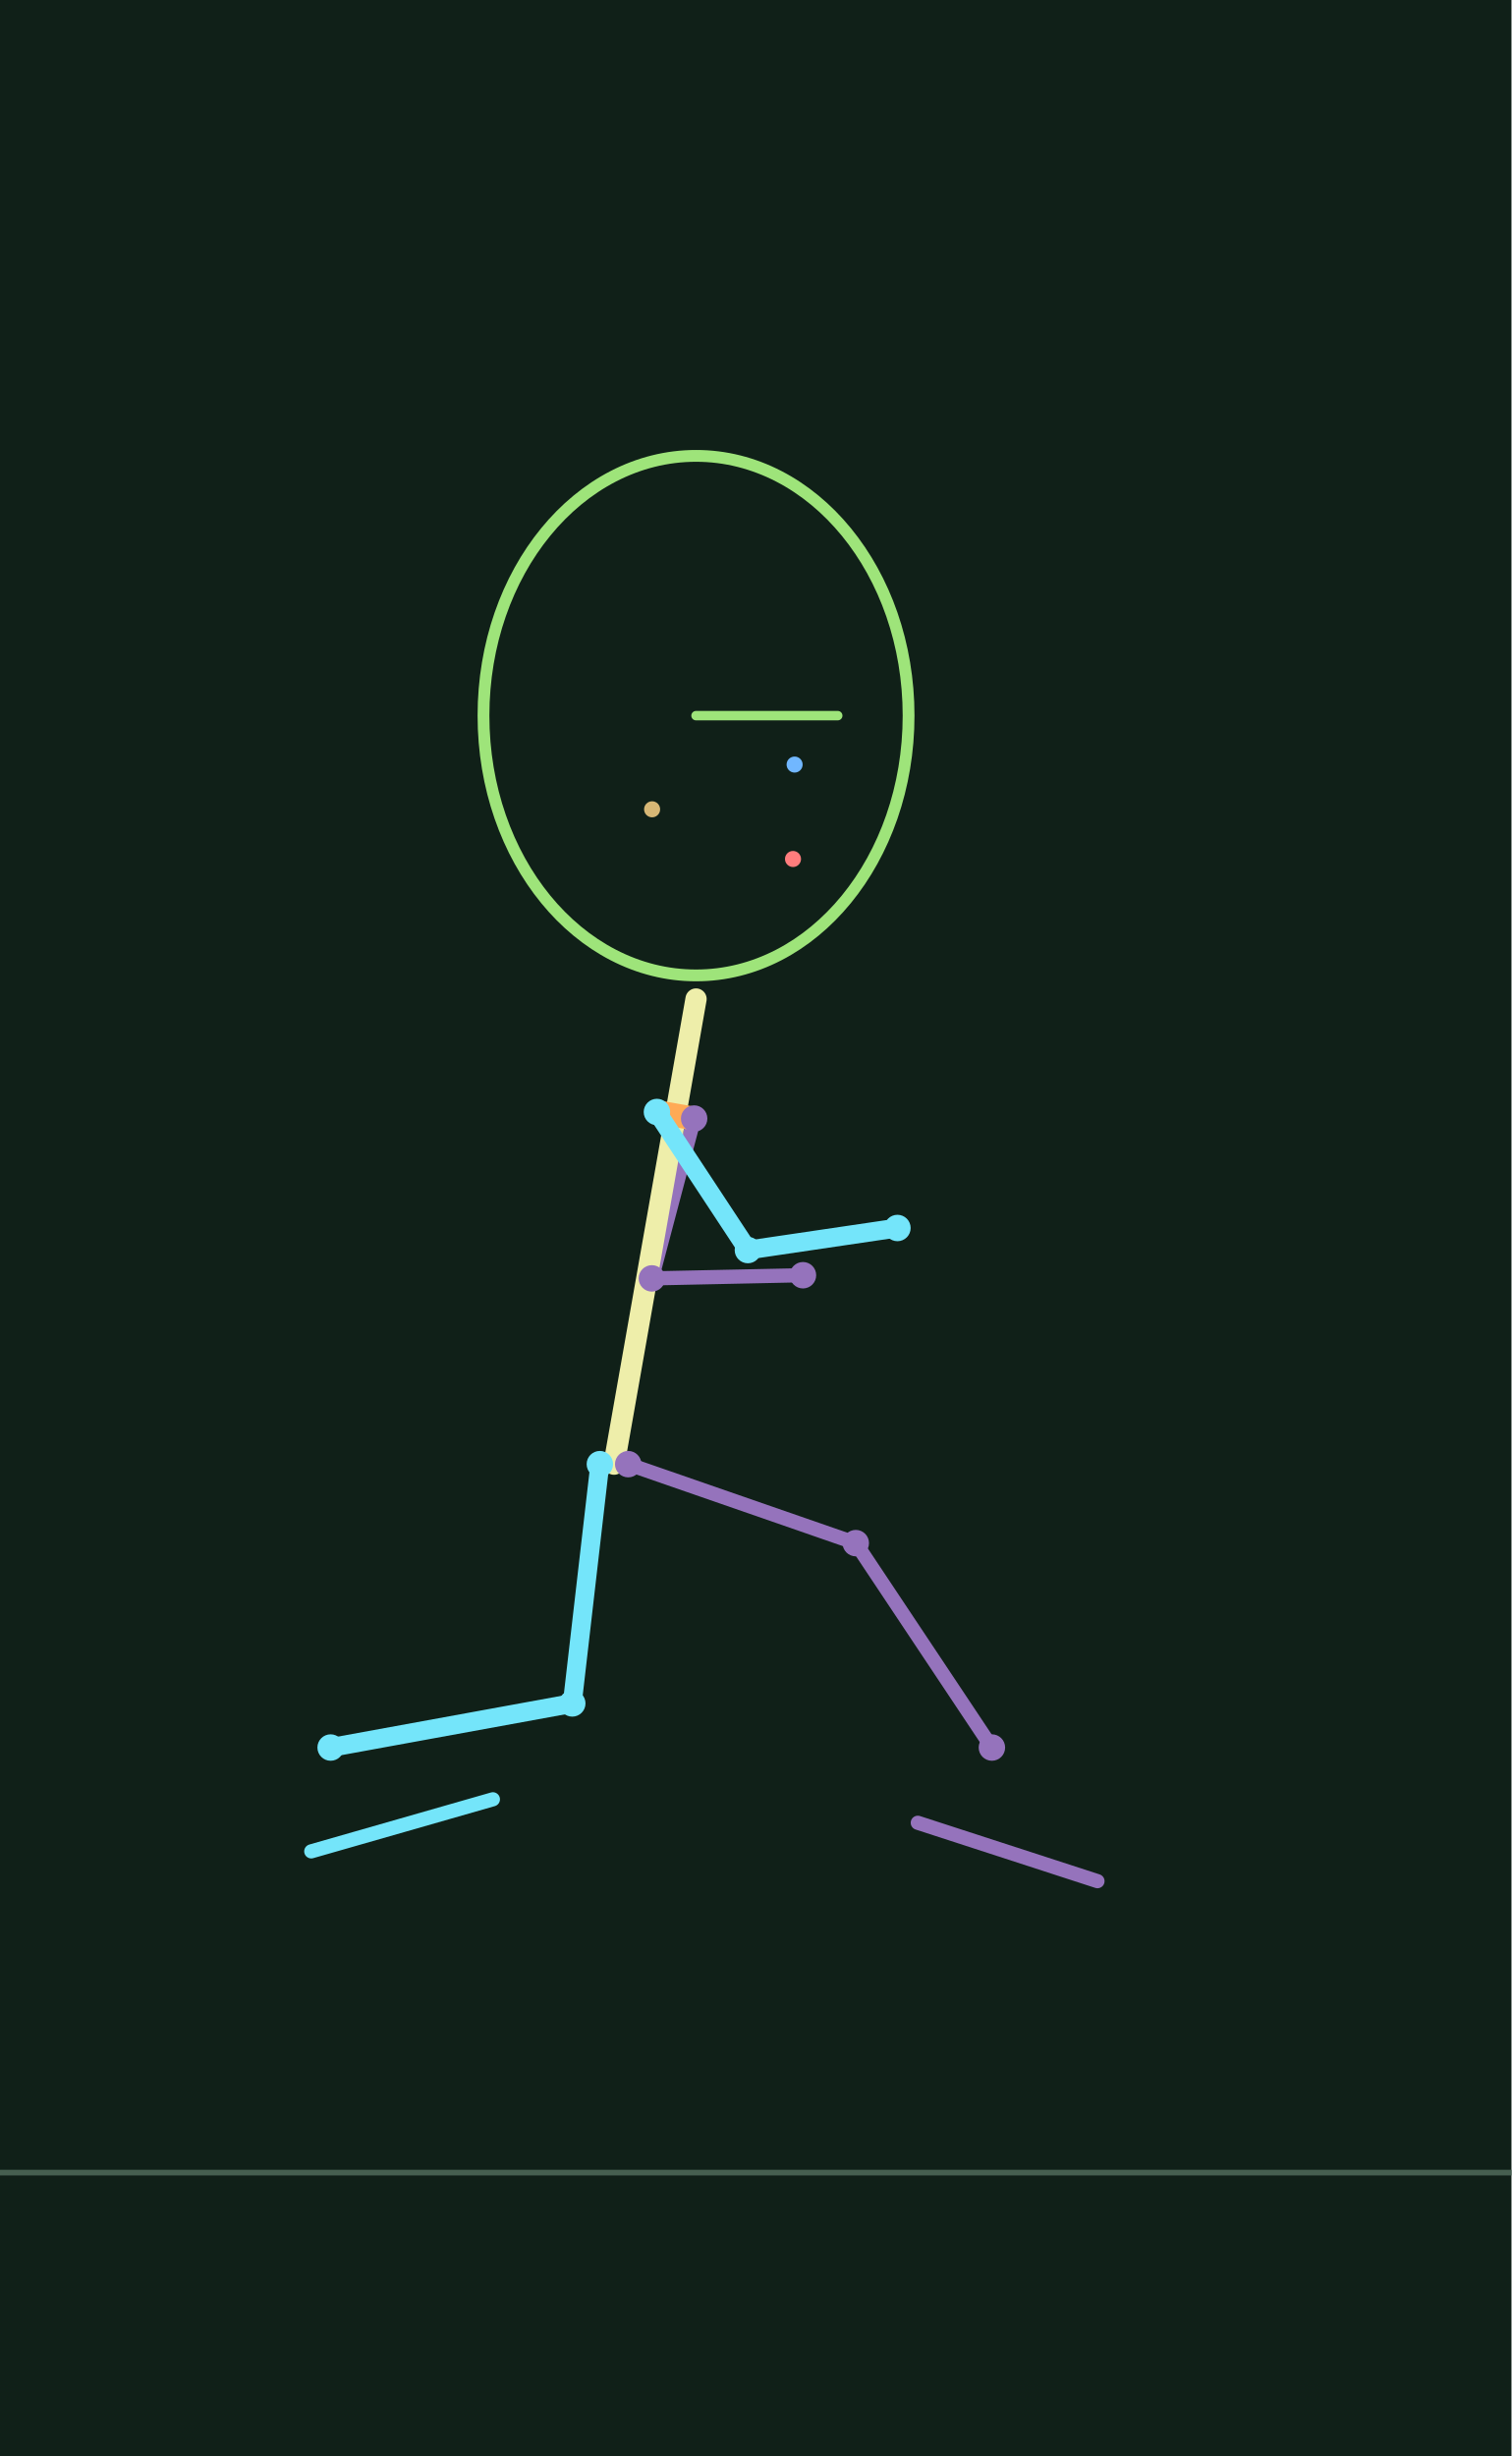
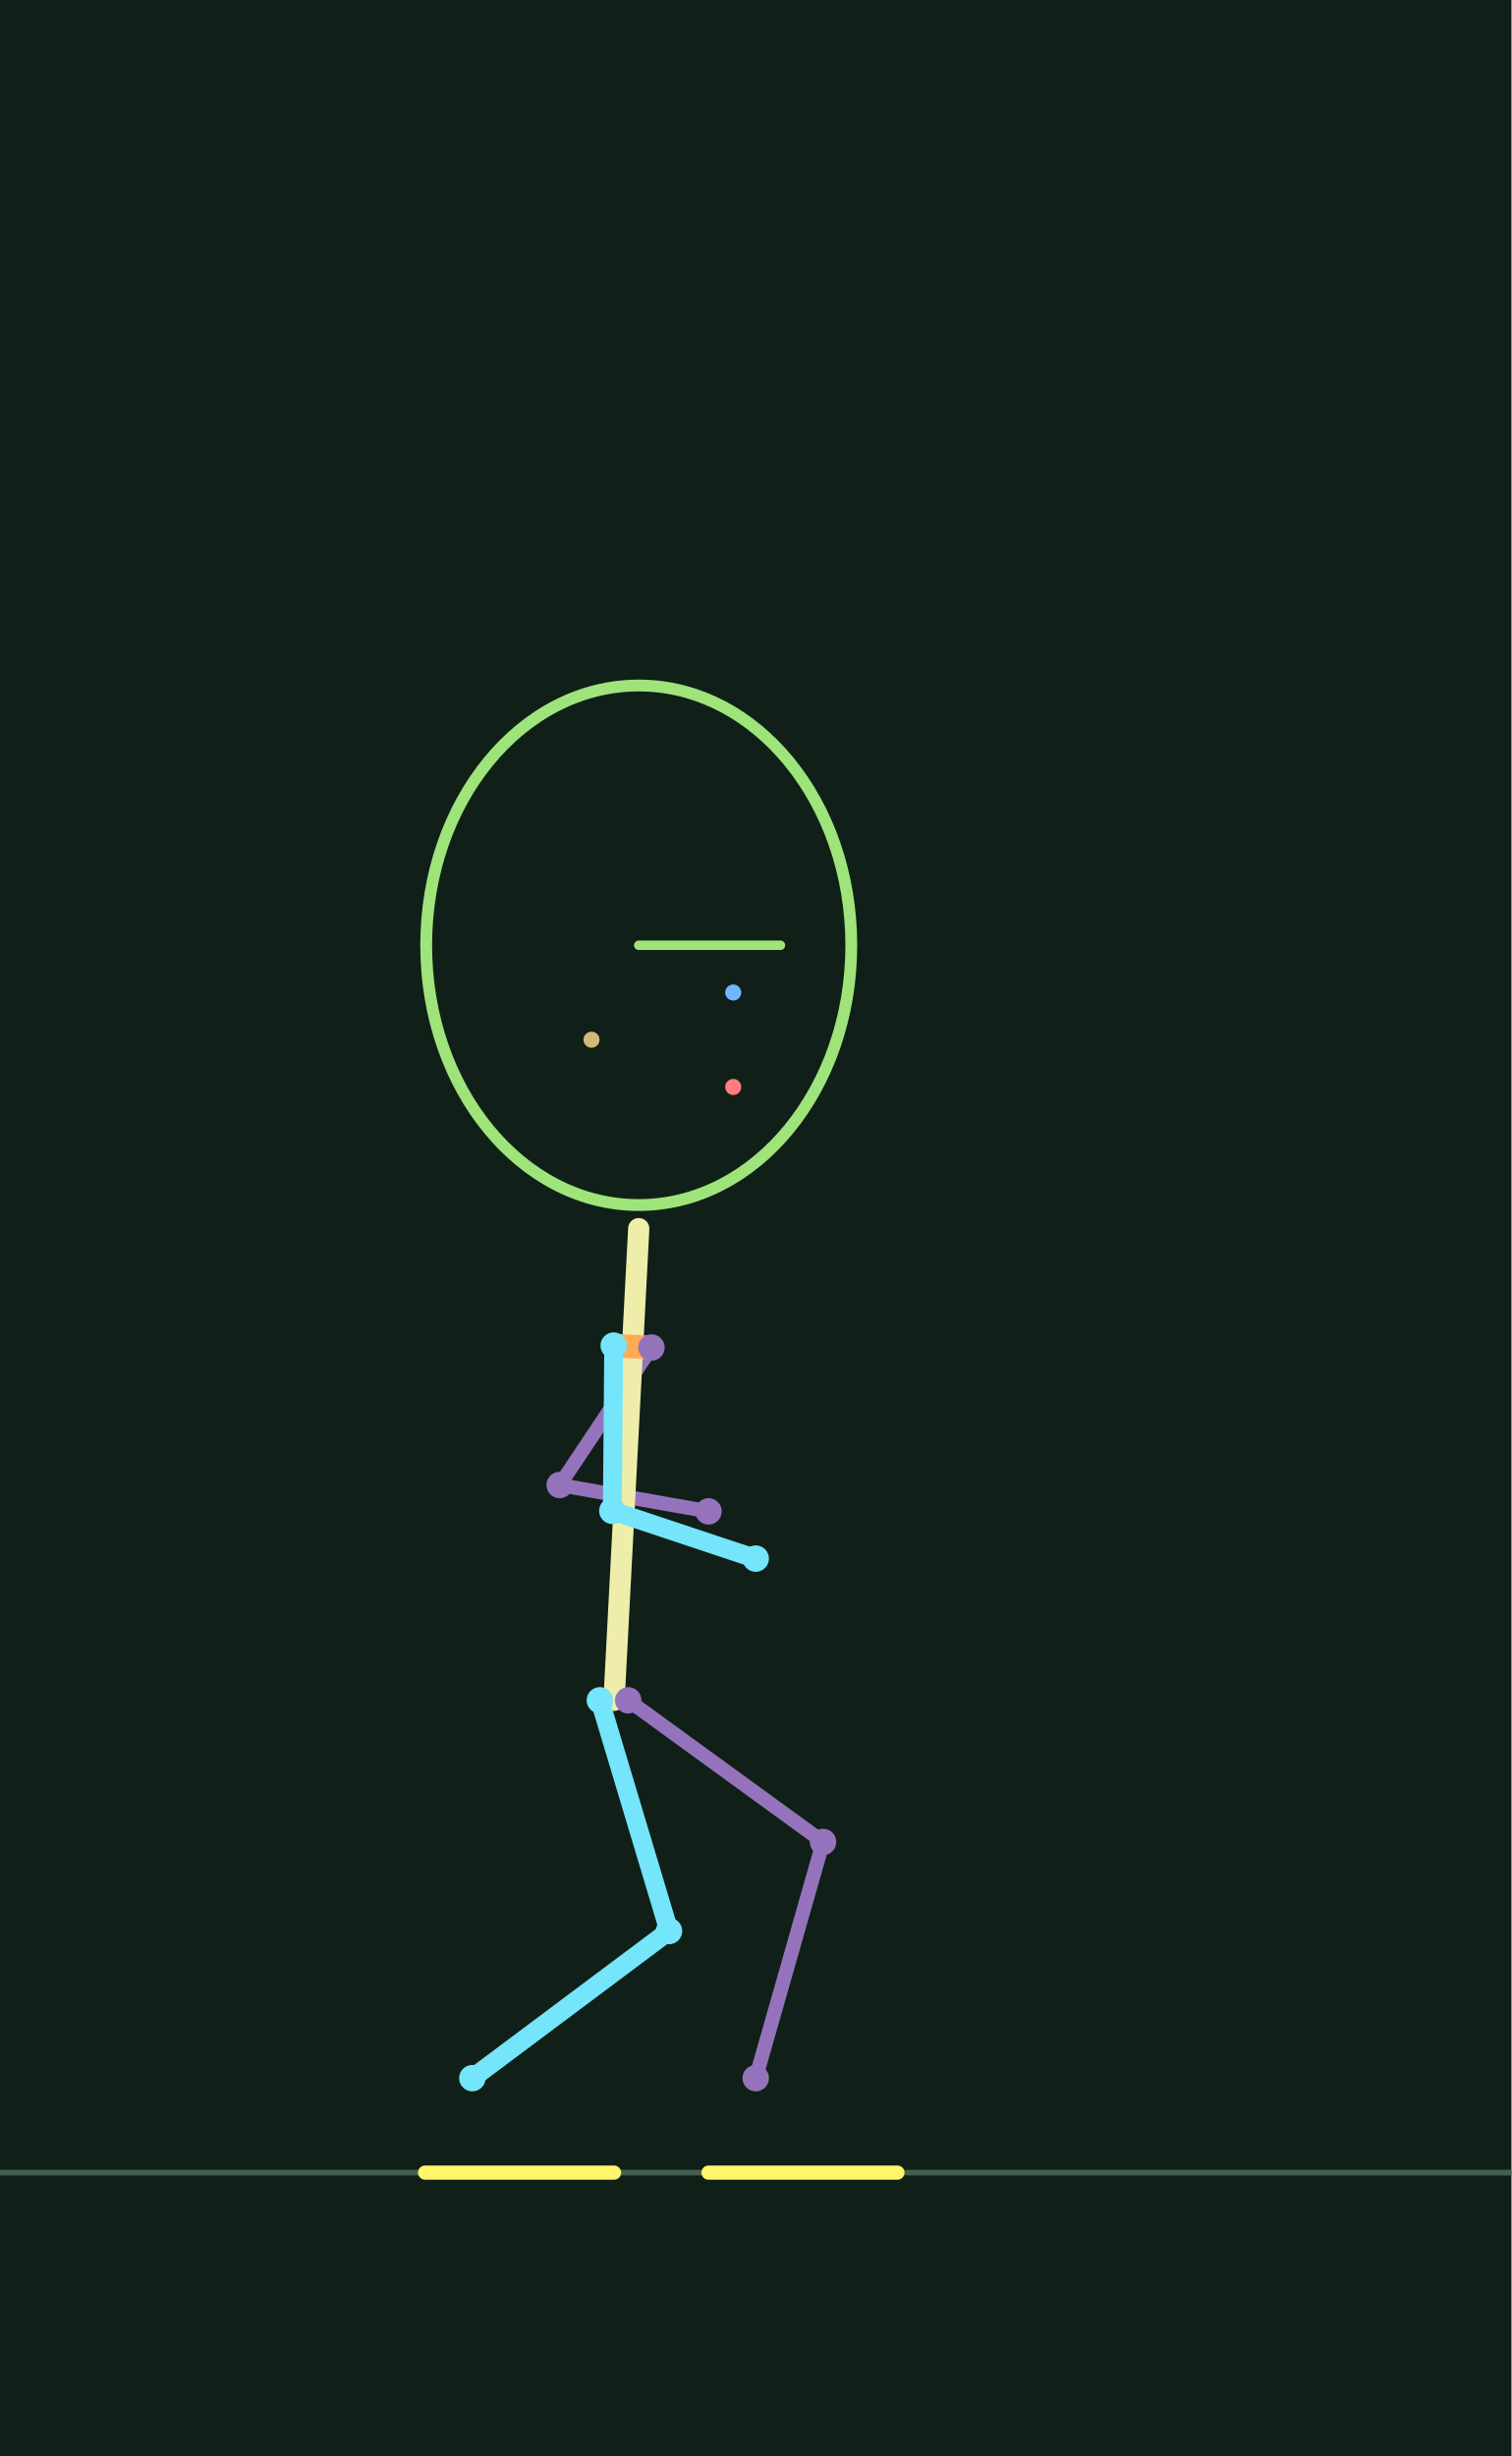
<svg xmlns="http://www.w3.org/2000/svg" width="320" height="520" viewBox="0 0 32 52">
  <rect width="100%" height="100%" fill="#102018" />
  <path d="M0 46H32" stroke="#465f50" stroke-width=".12" />
-   <polyline points="13.300,31.000 18.118,32.672 21.000,37.000" fill="none" stroke="#9573bc" stroke-width="0.3" stroke-linecap="round" stroke-linejoin="round" />
-   <polyline points="14.696,23.683 13.801,27.067 17.000,27.000" fill="none" stroke="#9573bc" stroke-width="0.3" stroke-linecap="round" stroke-linejoin="round" />
-   <polyline points="13.000,31.000 14.736,21.152" fill="none" stroke="#eeeeaa" stroke-width="0.45" stroke-linecap="round" stroke-linejoin="round" />
-   <polyline points="13.908,23.544 14.696,23.683" fill="none" stroke="#ffaa55" stroke-width="0.5" stroke-linecap="round" stroke-linejoin="round" />
-   <polyline points="12.700,31.000 12.116,36.066 7.000,37.000" fill="none" stroke="#74e5fa" stroke-width="0.4" stroke-linecap="round" stroke-linejoin="round" />
-   <polyline points="13.908,23.544 15.834,26.467 19.000,26.000" fill="none" stroke="#74e5fa" stroke-width="0.4" stroke-linecap="round" stroke-linejoin="round" />
-   <polyline points="6.590,39.198 8.513,38.647 10.435,38.096" fill="none" stroke="#74e5fa" stroke-width="0.3" stroke-linecap="round" stroke-linejoin="round" />
-   <polyline points="19.431,38.593 21.333,39.211 23.235,39.829" fill="none" stroke="#9573bc" stroke-width="0.3" stroke-linecap="round" stroke-linejoin="round" />
-   <circle cx="12.700" cy="31.000" r=".28" fill="#74e5fa" />
-   <circle cx="12.116" cy="36.066" r=".28" fill="#74e5fa" />
-   <circle cx="7.000" cy="37.000" r=".28" fill="#74e5fa" />
-   <circle cx="13.908" cy="23.544" r=".28" fill="#74e5fa" />
-   <circle cx="15.834" cy="26.467" r=".28" fill="#74e5fa" />
-   <circle cx="19.000" cy="26.000" r=".28" fill="#74e5fa" />
-   <circle cx="13.300" cy="31.000" r=".28" fill="#9573bc" />
-   <circle cx="18.118" cy="32.672" r=".28" fill="#9573bc" />
-   <circle cx="21.000" cy="37.000" r=".28" fill="#9573bc" />
-   <circle cx="14.696" cy="23.683" r=".28" fill="#9573bc" />
-   <circle cx="13.801" cy="27.067" r=".28" fill="#9573bc" />
-   <circle cx="17.000" cy="27.000" r=".28" fill="#9573bc" />
-   <ellipse cx="14.736" cy="15.152" rx="4.5" ry="5.5" fill="none" stroke="#9ee47a" stroke-width=".25" />
-   <circle cx="16.823" cy="16.188" r=".17" fill="#71b7ff" />
-   <circle cx="16.789" cy="18.187" r=".17" fill="#ff7d7d" />
-   <circle cx="13.806" cy="17.135" r=".17" fill="#d7b775" />
-   <polyline points="14.736,15.152 17.736,15.152" fill="none" stroke="#9ee47a" stroke-width="0.2" stroke-linecap="round" stroke-linejoin="round" />
+   <polyline points="13.300,36.000 17.425,38.999 16.000,44.000" fill="none" stroke="#9573bc" stroke-width="0.3" stroke-linecap="round" stroke-linejoin="round" />
+   <polyline points="13.792,28.531 11.849,31.442 15.000,32.000" fill="none" stroke="#9573bc" stroke-width="0.3" stroke-linecap="round" stroke-linejoin="round" />
+   <polyline points="13.000,36.000 13.523,26.014" fill="none" stroke="#eeeeaa" stroke-width="0.45" stroke-linecap="round" stroke-linejoin="round" />
+   <polyline points="12.993,28.489 13.792,28.531" fill="none" stroke="#ffaa55" stroke-width="0.5" stroke-linecap="round" stroke-linejoin="round" />
+   <polyline points="12.700,36.000 14.164,40.885 10.000,44.000" fill="none" stroke="#74e5fa" stroke-width="0.4" stroke-linecap="round" stroke-linejoin="round" />
+   <polyline points="12.993,28.489 12.964,31.989 16.000,33.000" fill="none" stroke="#74e5fa" stroke-width="0.4" stroke-linecap="round" stroke-linejoin="round" />
+   <polyline points="9.000,46.000 11.000,46.000 13.000,46.000" fill="none" stroke="#fff66b" stroke-width="0.3" stroke-linecap="round" stroke-linejoin="round" />
+   <polyline points="15.000,46.000 17.000,46.000 19.000,46.000" fill="none" stroke="#fff66b" stroke-width="0.3" stroke-linecap="round" stroke-linejoin="round" />
+   <circle cx="12.700" cy="36.000" r=".28" fill="#74e5fa" />
+   <circle cx="14.164" cy="40.885" r=".28" fill="#74e5fa" />
+   <circle cx="10.000" cy="44.000" r=".28" fill="#74e5fa" />
+   <circle cx="12.993" cy="28.489" r=".28" fill="#74e5fa" />
+   <circle cx="12.964" cy="31.989" r=".28" fill="#74e5fa" />
+   <circle cx="16.000" cy="33.000" r=".28" fill="#74e5fa" />
+   <circle cx="13.300" cy="36.000" r=".28" fill="#9573bc" />
+   <circle cx="17.425" cy="38.999" r=".28" fill="#9573bc" />
+   <circle cx="16.000" cy="44.000" r=".28" fill="#9573bc" />
+   <circle cx="13.792" cy="28.531" r=".28" fill="#9573bc" />
+   <circle cx="11.849" cy="31.442" r=".28" fill="#9573bc" />
+   <circle cx="15.000" cy="32.000" r=".28" fill="#9573bc" />
+   <ellipse cx="13.523" cy="20.014" rx="4.5" ry="5.5" fill="none" stroke="#9ee47a" stroke-width=".25" />
+   <circle cx="15.523" cy="21.014" r=".17" fill="#71b7ff" />
+   <circle cx="15.523" cy="23.014" r=".17" fill="#ff7d7d" />
+   <circle cx="12.523" cy="22.014" r=".17" fill="#d7b775" />
+   <polyline points="13.523,20.014 16.523,20.014" fill="none" stroke="#9ee47a" stroke-width="0.2" stroke-linecap="round" stroke-linejoin="round" />
</svg>
